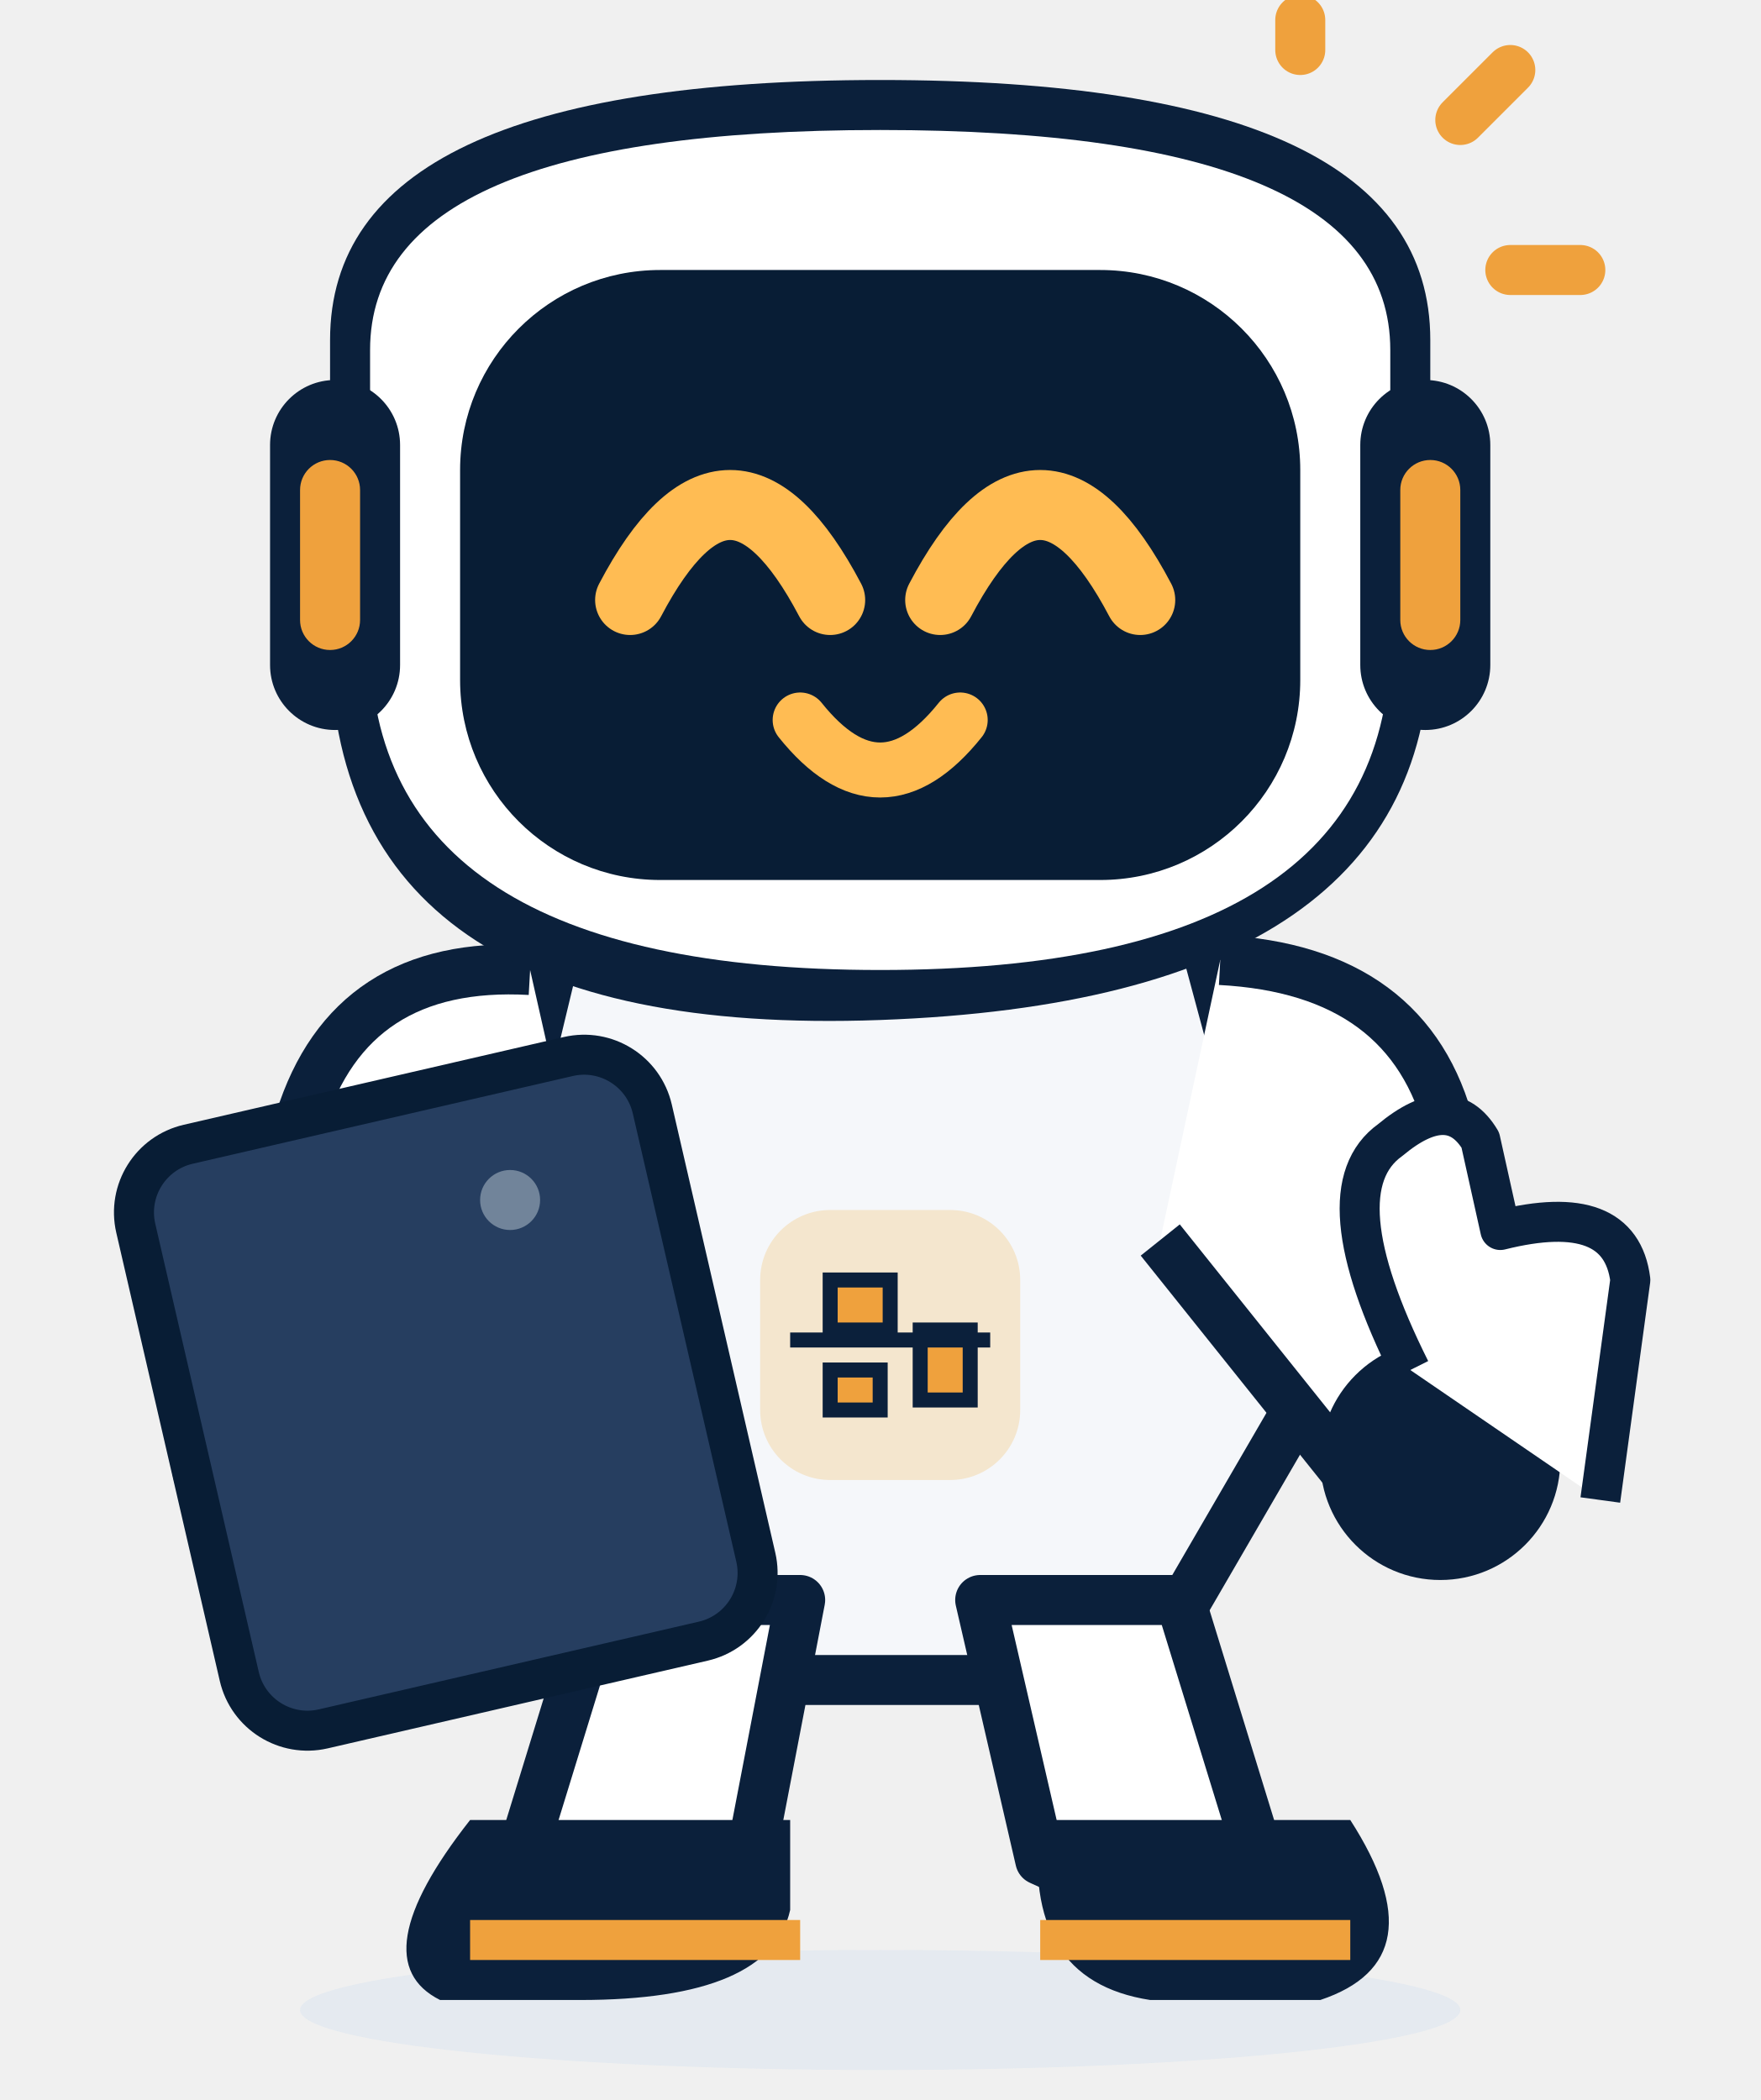
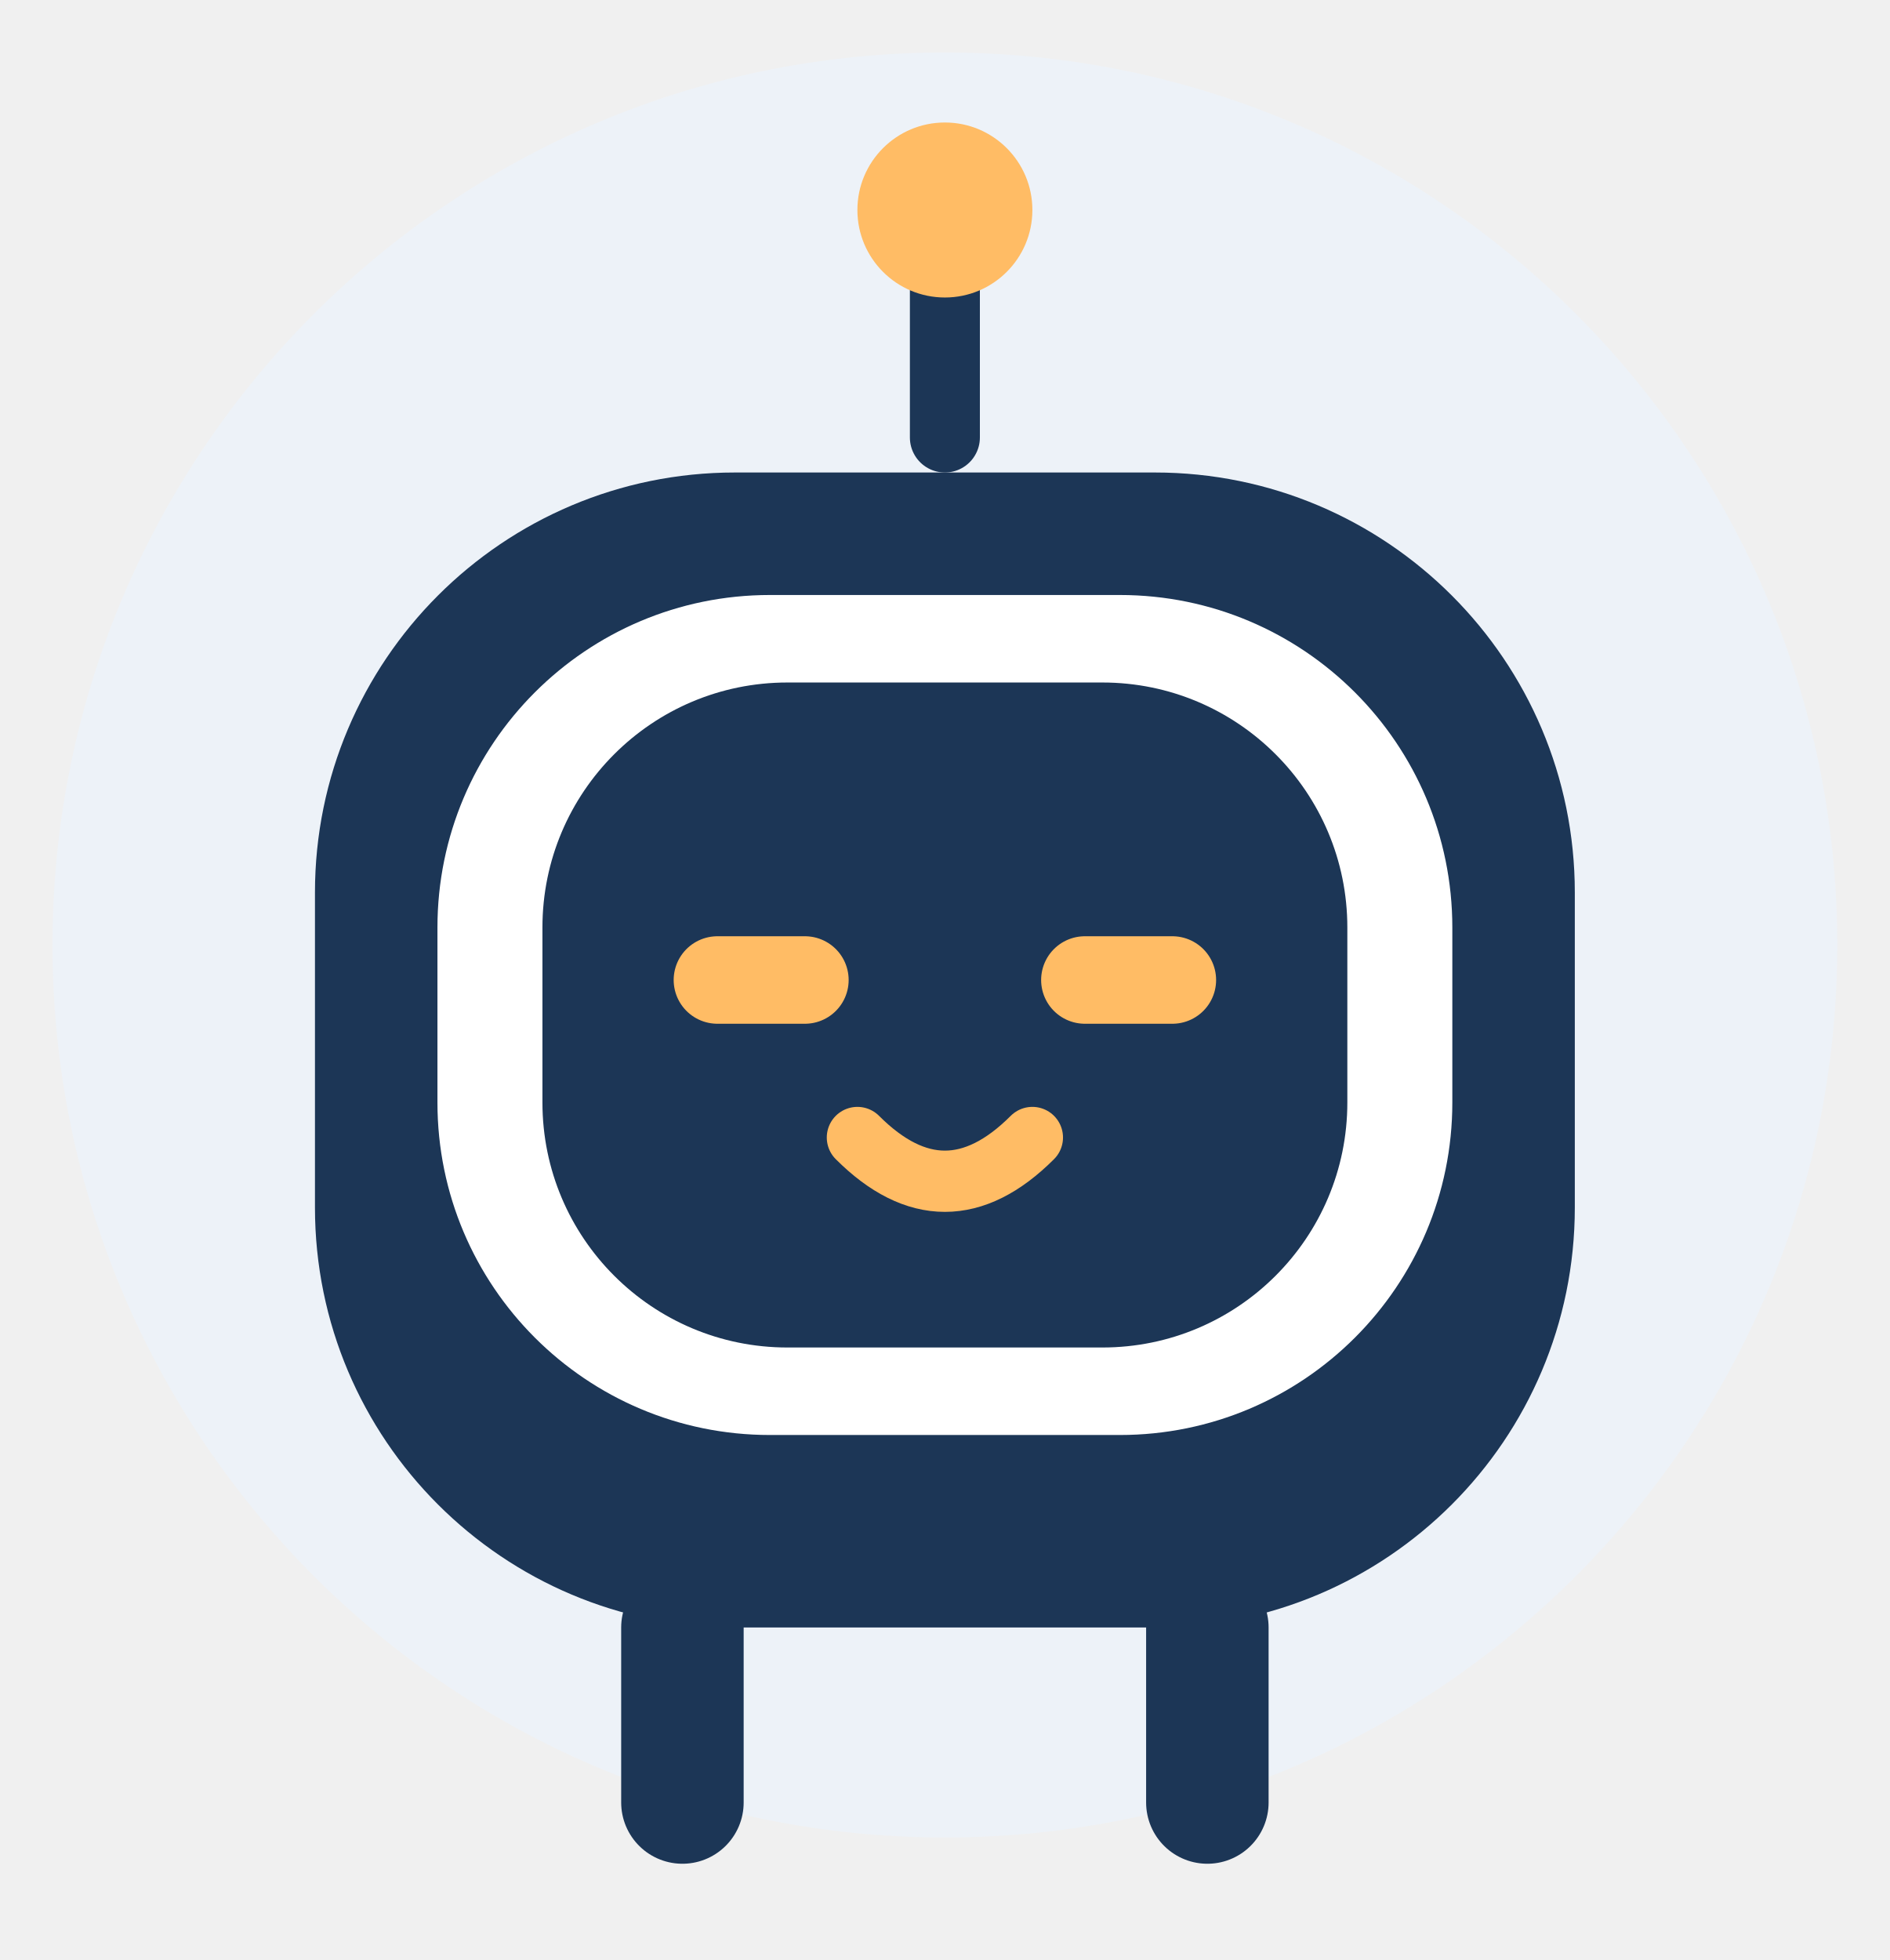
- <svg xmlns="http://www.w3.org/2000/svg" viewBox="0 0 176 210" role="img" aria-label="IQ, your RetailIQ assistant mascot">
-   <ellipse cx="88" cy="201" rx="58" ry="6" fill="#dfe7f0" opacity=".7" />
-   <path d="M58 85q30-11 60 0l14 52-18 31H62l-17-29Z" fill="#f5f7fa" stroke="#0b203b" stroke-width="5" />
-   <path d="M60 160h20l-5 26-13 5-10-5ZM98 160h20l8 26-11 5-11-5Z" fill="#fff" stroke="#0b203b" stroke-width="5" stroke-linejoin="round" />
-   <path d="M47 182h32v9q-2 9-21 9H44q-8-4 3-18ZM104 182h31q9 14-3 18h-17q-13-2-11-18Z" fill="#0b203b" />
-   <path d="M47 194h33M104 194h31" stroke="#efa13d" stroke-width="4" />
-   <path d="M53 97q-18-1-23 15l-5 33 17 7 18-24" fill="#fff" stroke="#0b203b" stroke-width="5" stroke-linejoin="round" />
-   <path d="M122 96q19 1 23 17l6 24-15 12-20-25" fill="#fff" stroke="#0b203b" stroke-width="5" stroke-linejoin="round" />
-   <circle cx="29" cy="145" r="12" fill="#0b203b" />
-   <circle cx="144" cy="146" r="12" fill="#0b203b" />
-   <path d="M141 137q-9-18-2-23 6-5 9 0l2 9q12-3 13 5l-3 22" fill="#fff" stroke="#0b203b" stroke-width="4" stroke-linejoin="round" />
-   <rect x="12" y="116" width="53" height="60" rx="7" fill="#263e60" stroke="#081d35" stroke-width="4" transform="rotate(-13 12 116)" />
-   <circle cx="51" cy="120" r="3" fill="#71849a" />
-   <path d="M69 93Q86 87 108 93" fill="none" stroke="#0b203b" stroke-width="4" />
-   <rect x="76" y="121" width="26" height="27" rx="7" fill="#f4e6ce" />
-   <path d="M79 134h20M83 128h6v5h-6Zm9 5h5v7h-5Zm-9 4h5v4h-5Z" fill="#efa13d" stroke="#0b203b" stroke-width="1.5" />
-   <path d="M33 34Q33 8 88 8t55 26v30q0 36-55 38T33 64Z" fill="#0b203b" />
-   <path d="M37 35Q37 13 88 13t51 22v29q0 33-51 33T37 64Z" fill="#fff" />
-   <rect x="27" y="38" width="13" height="35" rx="6.5" fill="#0b203b" />
-   <rect x="136" y="38" width="13" height="35" rx="6.5" fill="#0b203b" />
-   <rect x="30" y="46" width="6" height="19" rx="3" fill="#efa13d" />
-   <rect x="140" y="46" width="6" height="19" rx="3" fill="#efa13d" />
-   <rect x="46" y="27" width="84" height="61" rx="20" fill="#081d35" />
-   <path d="M63 60q10-19 20 0M94 60q10-19 20 0" fill="none" stroke="#ffbc53" stroke-width="7" stroke-linecap="round" />
-   <path d="M80 72q8 10 16 0" fill="none" stroke="#ffbc53" stroke-width="5.5" stroke-linecap="round" />
-   <g fill="none" stroke="#efa13d" stroke-width="5" stroke-linecap="round">
-     <path d="M130 5V2M146 12l5-5M151 27h7" />
-   </g>
+ <svg xmlns="http://www.w3.org/2000/svg" viewBox="0 0 108 112" role="img" aria-label="IQ assistant">
+   <circle cx="54" cy="54" r="51" fill="#edf2f8" />
+   <rect x="18" y="27" width="72" height="66" rx="24" fill="#1c3656" />
+   <rect x="25" y="34" width="58" height="48" rx="19" fill="#fff" />
+   <rect x="31" y="39" width="46" height="38" rx="14" fill="#1c3656" />
+   <path d="M41 56h5m16 0h5" stroke="#ffbc65" stroke-width="5" stroke-linecap="round" />
+   <path d="M49 65q5 5 10 0" fill="none" stroke="#ffbc65" stroke-width="3.5" stroke-linecap="round" />
+   <path d="M54 25v-9" stroke="#1c3656" stroke-width="4" stroke-linecap="round" />
+   <circle cx="54" cy="12" r="5" fill="#ffbc65" />
+   <path d="M39 93v10M69 93v10" stroke="#1c3656" stroke-width="7" stroke-linecap="round" />
</svg>
